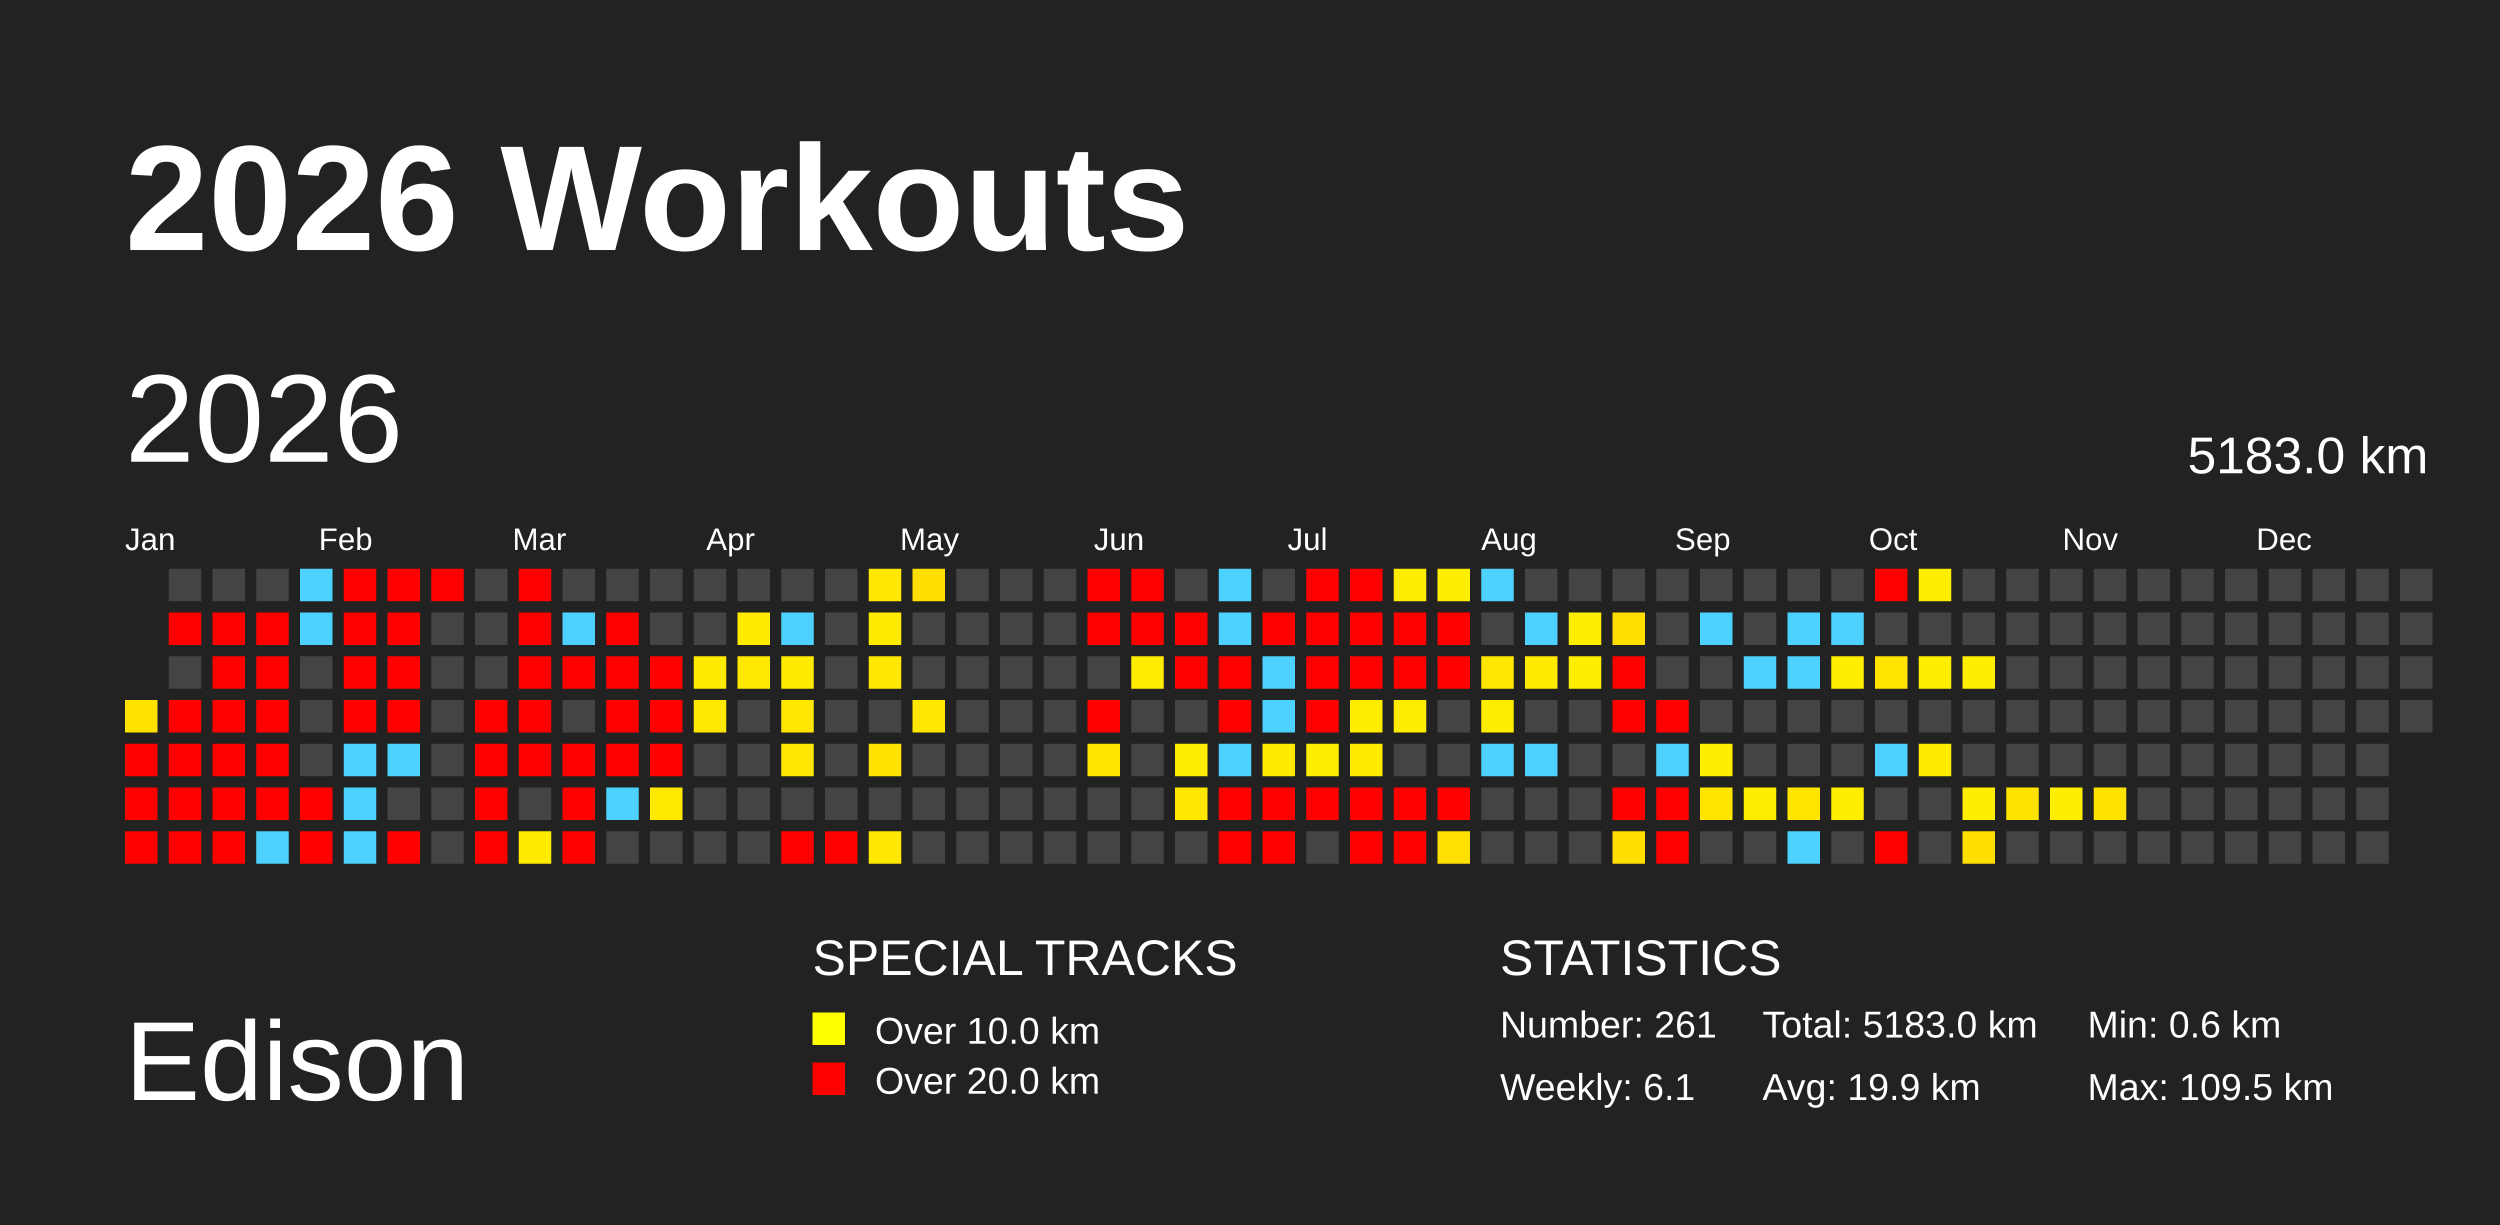
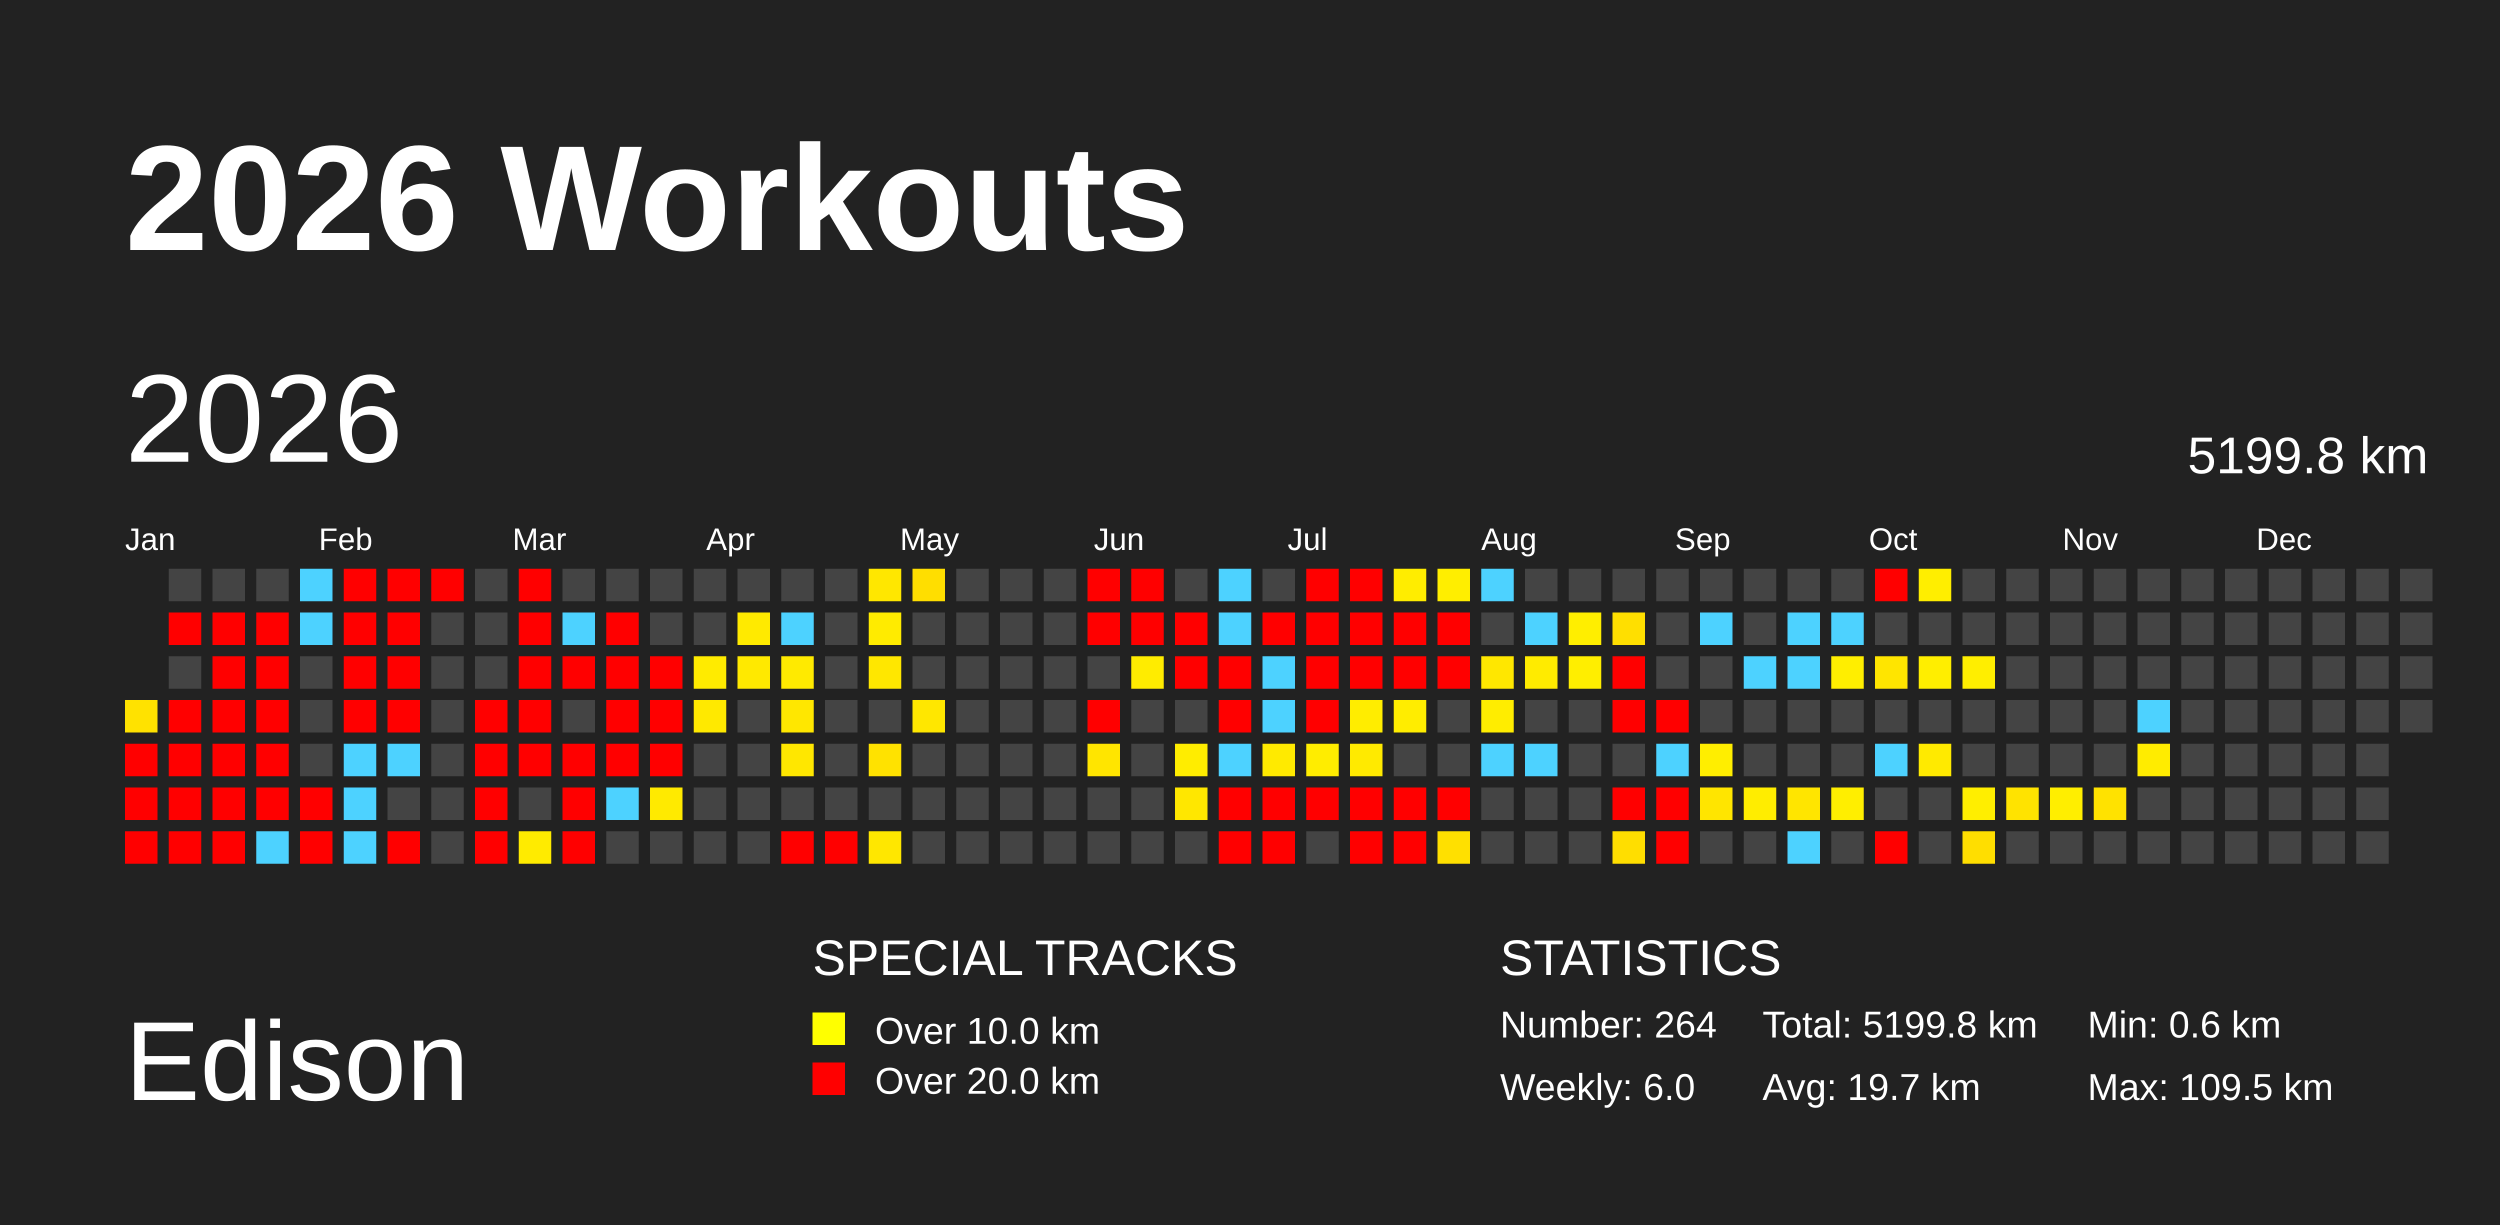
<svg xmlns="http://www.w3.org/2000/svg" baseProfile="full" height="98mm" version="1.1" viewBox="0,0,200,98" width="200mm">
  <defs />
  <rect fill="#222222" height="98" width="200" x="0" y="0" />
  <text fill="#FFFFFF" style="font-size:12px; font-family:Arial; font-weight:bold;" x="10" y="20">2026 Workouts</text>
  <text fill="#FFFFFF" style="font-size:9px; font-family:Arial" x="10" y="88">Edison</text>
  <text fill="#FFFFFF" style="font-size:4px; font-family:Arial" x="65" y="78">SPECIAL TRACKS</text>
  <rect fill="yellow" height="2.6" width="2.6" x="65" y="81" />
  <text fill="#FFFFFF" style="font-size:3px; font-family:Arial" x="70" y="83.5">Over 10.0 km</text>
  <rect fill="red" height="2.6" width="2.6" x="65" y="85" />
  <text fill="#FFFFFF" style="font-size:3px; font-family:Arial" x="70" y="87.5">Over 20.0 km</text>
  <text fill="#FFFFFF" style="font-size:4px; font-family:Arial" x="120" y="78">STATISTICS</text>
-   <text fill="#FFFFFF" style="font-size:3px; font-family:Arial" x="120" y="83">Number: 261</text>
-   <text fill="#FFFFFF" style="font-size:3px; font-family:Arial" x="120" y="88">Weekly: 6.1</text>
-   <text fill="#FFFFFF" style="font-size:3px; font-family:Arial" x="141" y="83">Total: 5183.0 km</text>
-   <text fill="#FFFFFF" style="font-size:3px; font-family:Arial" x="141" y="88">Avg: 19.9 km</text>
+   <text fill="#FFFFFF" style="font-size:3px; font-family:Arial" x="120" y="83">Number: 264</text>
+   <text fill="#FFFFFF" style="font-size:3px; font-family:Arial" x="120" y="88">Weekly: 6.0</text>
+   <text fill="#FFFFFF" style="font-size:3px; font-family:Arial" x="141" y="83">Total: 5199.8 km</text>
+   <text fill="#FFFFFF" style="font-size:3px; font-family:Arial" x="141" y="88">Avg: 19.7 km</text>
  <text fill="#FFFFFF" style="font-size:3px; font-family:Arial" x="167" y="83">Min: 0.6 km</text>
  <text fill="#FFFFFF" style="font-size:3px; font-family:Arial" x="167" y="88">Max: 109.5 km</text>
  <text dominant-baseline="hanging" fill="#FFFFFF" style="font-size:10.0px; font-family:Arial;" x="10" y="30">2026</text>
-   <text dominant-baseline="hanging" fill="#FFFFFF" style="font-size:4.125px; font-family:Arial;" x="175" y="35">5183.0 km</text>
+   <text dominant-baseline="hanging" fill="#FFFFFF" style="font-size:4.125px; font-family:Arial;" x="175" y="35">5199.8 km</text>
  <text fill="#FFFFFF" style="font-size:2.5px; font-family:Arial" x="10.0" y="44">Jan</text>
  <text fill="#FFFFFF" style="font-size:2.5px; font-family:Arial" x="25.5" y="44">Feb</text>
  <text fill="#FFFFFF" style="font-size:2.5px; font-family:Arial" x="41.0" y="44">Mar</text>
  <text fill="#FFFFFF" style="font-size:2.5px; font-family:Arial" x="56.5" y="44">Apr</text>
  <text fill="#FFFFFF" style="font-size:2.5px; font-family:Arial" x="72.0" y="44">May</text>
  <text fill="#FFFFFF" style="font-size:2.5px; font-family:Arial" x="87.5" y="44">Jun</text>
  <text fill="#FFFFFF" style="font-size:2.5px; font-family:Arial" x="103.0" y="44">Jul</text>
  <text fill="#FFFFFF" style="font-size:2.5px; font-family:Arial" x="118.5" y="44">Aug</text>
  <text fill="#FFFFFF" style="font-size:2.5px; font-family:Arial" x="134.0" y="44">Sep</text>
  <text fill="#FFFFFF" style="font-size:2.5px; font-family:Arial" x="149.5" y="44">Oct</text>
  <text fill="#FFFFFF" style="font-size:2.5px; font-family:Arial" x="165.0" y="44">Nov</text>
  <text fill="#FFFFFF" style="font-size:2.5px; font-family:Arial" x="180.5" y="44">Dec</text>
  <rect fill="#ffe200" height="2.6" width="2.6" x="10.0" y="56.0" />
  <rect fill="red" height="2.6" width="2.6" x="10.0" y="59.5" />
  <rect fill="red" height="2.6" width="2.6" x="10.0" y="63.0" />
  <rect fill="red" height="2.6" width="2.6" x="10.0" y="66.5" />
  <rect fill="#444444" height="2.6" width="2.6" x="13.5" y="45.5" />
  <rect fill="red" height="2.6" width="2.6" x="13.5" y="49.0" />
  <rect fill="#444444" height="2.6" width="2.6" x="13.5" y="52.5" />
  <rect fill="red" height="2.6" width="2.6" x="13.5" y="56.0" />
  <rect fill="red" height="2.6" width="2.6" x="13.5" y="59.5" />
  <rect fill="red" height="2.6" width="2.6" x="13.5" y="63.0" />
  <rect fill="red" height="2.6" width="2.6" x="13.5" y="66.5" />
  <rect fill="#444444" height="2.6" width="2.6" x="17.0" y="45.5" />
  <rect fill="red" height="2.6" width="2.6" x="17.0" y="49.0" />
  <rect fill="red" height="2.6" width="2.6" x="17.0" y="52.5" />
  <rect fill="red" height="2.6" width="2.6" x="17.0" y="56.0" />
  <rect fill="red" height="2.6" width="2.6" x="17.0" y="59.5" />
  <rect fill="red" height="2.6" width="2.6" x="17.0" y="63.0" />
  <rect fill="red" height="2.6" width="2.6" x="17.0" y="66.5" />
  <rect fill="#444444" height="2.6" width="2.6" x="20.5" y="45.5" />
  <rect fill="red" height="2.6" width="2.6" x="20.5" y="49.0" />
  <rect fill="red" height="2.6" width="2.6" x="20.5" y="52.5" />
  <rect fill="red" height="2.6" width="2.6" x="20.5" y="56.0" />
  <rect fill="red" height="2.6" width="2.6" x="20.5" y="59.5" />
  <rect fill="red" height="2.6" width="2.6" x="20.5" y="63.0" />
  <rect fill="#4dd2ff" height="2.6" width="2.6" x="20.5" y="66.5" />
  <rect fill="#4dd2ff" height="2.6" width="2.6" x="24.0" y="45.5" />
  <rect fill="#4dd2ff" height="2.6" width="2.6" x="24.0" y="49.0" />
  <rect fill="#444444" height="2.6" width="2.6" x="24.0" y="52.5" />
  <rect fill="#444444" height="2.6" width="2.6" x="24.0" y="56.0" />
  <rect fill="#444444" height="2.6" width="2.6" x="24.0" y="59.5" />
  <rect fill="red" height="2.6" width="2.6" x="24.0" y="63.0" />
  <rect fill="red" height="2.6" width="2.6" x="24.0" y="66.5" />
  <rect fill="red" height="2.6" width="2.6" x="27.5" y="45.5" />
  <rect fill="red" height="2.6" width="2.6" x="27.5" y="49.0" />
  <rect fill="red" height="2.6" width="2.6" x="27.5" y="52.5" />
  <rect fill="red" height="2.6" width="2.6" x="27.5" y="56.0" />
  <rect fill="#4dd2ff" height="2.6" width="2.6" x="27.5" y="59.5" />
  <rect fill="#4dd2ff" height="2.6" width="2.6" x="27.5" y="63.0" />
  <rect fill="#4dd2ff" height="2.6" width="2.6" x="27.5" y="66.5" />
  <rect fill="red" height="2.6" width="2.6" x="31.0" y="45.5" />
  <rect fill="red" height="2.6" width="2.6" x="31.0" y="49.0" />
  <rect fill="red" height="2.6" width="2.6" x="31.0" y="52.5" />
  <rect fill="red" height="2.6" width="2.6" x="31.0" y="56.0" />
  <rect fill="#4dd2ff" height="2.6" width="2.6" x="31.0" y="59.5" />
  <rect fill="#444444" height="2.6" width="2.6" x="31.0" y="63.0" />
  <rect fill="red" height="2.6" width="2.6" x="31.0" y="66.5" />
  <rect fill="red" height="2.6" width="2.6" x="34.5" y="45.5" />
  <rect fill="#444444" height="2.6" width="2.6" x="34.5" y="49.0" />
  <rect fill="#444444" height="2.6" width="2.6" x="34.5" y="52.5" />
  <rect fill="#444444" height="2.6" width="2.6" x="34.5" y="56.0" />
  <rect fill="#444444" height="2.6" width="2.6" x="34.5" y="59.5" />
  <rect fill="#444444" height="2.6" width="2.6" x="34.5" y="63.0" />
  <rect fill="#444444" height="2.6" width="2.6" x="34.5" y="66.5" />
  <rect fill="#444444" height="2.6" width="2.6" x="38.0" y="45.5" />
  <rect fill="#444444" height="2.6" width="2.6" x="38.0" y="49.0" />
  <rect fill="#444444" height="2.6" width="2.6" x="38.0" y="52.5" />
  <rect fill="red" height="2.6" width="2.6" x="38.0" y="56.0" />
  <rect fill="red" height="2.6" width="2.6" x="38.0" y="59.5" />
  <rect fill="red" height="2.6" width="2.6" x="38.0" y="63.0" />
  <rect fill="red" height="2.6" width="2.6" x="38.0" y="66.5" />
  <rect fill="red" height="2.6" width="2.6" x="41.5" y="45.5" />
  <rect fill="red" height="2.6" width="2.6" x="41.5" y="49.0" />
  <rect fill="red" height="2.6" width="2.6" x="41.5" y="52.5" />
  <rect fill="red" height="2.6" width="2.6" x="41.5" y="56.0" />
  <rect fill="red" height="2.6" width="2.6" x="41.5" y="59.5" />
  <rect fill="#444444" height="2.6" width="2.6" x="41.5" y="63.0" />
  <rect fill="#ffeb00" height="2.6" width="2.6" x="41.5" y="66.5" />
  <rect fill="#444444" height="2.6" width="2.6" x="45.0" y="45.5" />
  <rect fill="#4dd2ff" height="2.6" width="2.6" x="45.0" y="49.0" />
  <rect fill="red" height="2.6" width="2.6" x="45.0" y="52.5" />
  <rect fill="#444444" height="2.6" width="2.6" x="45.0" y="56.0" />
  <rect fill="red" height="2.6" width="2.6" x="45.0" y="59.5" />
  <rect fill="red" height="2.6" width="2.6" x="45.0" y="63.0" />
  <rect fill="red" height="2.6" width="2.6" x="45.0" y="66.5" />
  <rect fill="#444444" height="2.6" width="2.6" x="48.5" y="45.5" />
  <rect fill="red" height="2.6" width="2.6" x="48.5" y="49.0" />
  <rect fill="red" height="2.6" width="2.6" x="48.5" y="52.5" />
  <rect fill="red" height="2.6" width="2.6" x="48.5" y="56.0" />
  <rect fill="red" height="2.6" width="2.6" x="48.5" y="59.5" />
  <rect fill="#4dd2ff" height="2.6" width="2.6" x="48.5" y="63.0" />
  <rect fill="#444444" height="2.6" width="2.6" x="48.5" y="66.5" />
  <rect fill="#444444" height="2.6" width="2.6" x="52.0" y="45.5" />
  <rect fill="#444444" height="2.6" width="2.6" x="52.0" y="49.0" />
  <rect fill="red" height="2.6" width="2.6" x="52.0" y="52.5" />
  <rect fill="red" height="2.6" width="2.6" x="52.0" y="56.0" />
  <rect fill="red" height="2.6" width="2.6" x="52.0" y="59.5" />
  <rect fill="#ffea00" height="2.6" width="2.6" x="52.0" y="63.0" />
  <rect fill="#444444" height="2.6" width="2.6" x="52.0" y="66.5" />
  <rect fill="#444444" height="2.6" width="2.6" x="55.5" y="45.5" />
  <rect fill="#444444" height="2.6" width="2.6" x="55.5" y="49.0" />
  <rect fill="#ffeb00" height="2.6" width="2.6" x="55.5" y="52.5" />
  <rect fill="#ffe900" height="2.6" width="2.6" x="55.5" y="56.0" />
  <rect fill="#444444" height="2.6" width="2.6" x="55.5" y="59.5" />
  <rect fill="#444444" height="2.6" width="2.6" x="55.5" y="63.0" />
  <rect fill="#444444" height="2.6" width="2.6" x="55.5" y="66.5" />
  <rect fill="#444444" height="2.6" width="2.6" x="59.0" y="45.5" />
  <rect fill="#ffea00" height="2.6" width="2.6" x="59.0" y="49.0" />
  <rect fill="#ffe900" height="2.6" width="2.6" x="59.0" y="52.5" />
  <rect fill="#444444" height="2.6" width="2.6" x="59.0" y="56.0" />
  <rect fill="#444444" height="2.6" width="2.6" x="59.0" y="59.5" />
  <rect fill="#444444" height="2.6" width="2.6" x="59.0" y="63.0" />
  <rect fill="#444444" height="2.6" width="2.6" x="59.0" y="66.5" />
  <rect fill="#444444" height="2.6" width="2.6" x="62.5" y="45.5" />
  <rect fill="#4dd2ff" height="2.6" width="2.6" x="62.5" y="49.0" />
  <rect fill="#ffea00" height="2.6" width="2.6" x="62.5" y="52.5" />
  <rect fill="#ffe700" height="2.6" width="2.6" x="62.5" y="56.0" />
  <rect fill="#ffe700" height="2.6" width="2.6" x="62.5" y="59.5" />
  <rect fill="#444444" height="2.6" width="2.6" x="62.5" y="63.0" />
  <rect fill="red" height="2.6" width="2.6" x="62.5" y="66.5" />
  <rect fill="#444444" height="2.6" width="2.6" x="66.0" y="45.5" />
  <rect fill="#444444" height="2.6" width="2.6" x="66.0" y="49.0" />
  <rect fill="#444444" height="2.6" width="2.6" x="66.0" y="52.5" />
  <rect fill="#444444" height="2.6" width="2.6" x="66.0" y="56.0" />
  <rect fill="#444444" height="2.6" width="2.6" x="66.0" y="59.5" />
  <rect fill="#444444" height="2.6" width="2.6" x="66.0" y="63.0" />
  <rect fill="red" height="2.6" width="2.6" x="66.0" y="66.5" />
  <rect fill="#ffe700" height="2.6" width="2.6" x="69.5" y="45.5" />
  <rect fill="#ffeb00" height="2.6" width="2.6" x="69.5" y="49.0" />
  <rect fill="#ffe700" height="2.6" width="2.6" x="69.5" y="52.5" />
  <rect fill="#444444" height="2.6" width="2.6" x="69.5" y="56.0" />
  <rect fill="#ffe200" height="2.6" width="2.6" x="69.5" y="59.5" />
  <rect fill="#444444" height="2.6" width="2.6" x="69.5" y="63.0" />
  <rect fill="#ffe700" height="2.6" width="2.6" x="69.5" y="66.5" />
  <rect fill="#ffde00" height="2.6" width="2.6" x="73.0" y="45.5" />
  <rect fill="#444444" height="2.6" width="2.6" x="73.0" y="49.0" />
  <rect fill="#444444" height="2.6" width="2.6" x="73.0" y="52.5" />
  <rect fill="#ffe700" height="2.6" width="2.6" x="73.0" y="56.0" />
  <rect fill="#444444" height="2.6" width="2.6" x="73.0" y="59.5" />
  <rect fill="#444444" height="2.6" width="2.6" x="73.0" y="63.0" />
  <rect fill="#444444" height="2.6" width="2.6" x="73.0" y="66.5" />
  <rect fill="#444444" height="2.6" width="2.6" x="76.5" y="45.5" />
  <rect fill="#444444" height="2.6" width="2.6" x="76.5" y="49.0" />
  <rect fill="#444444" height="2.6" width="2.6" x="76.5" y="52.5" />
  <rect fill="#444444" height="2.6" width="2.6" x="76.5" y="56.0" />
  <rect fill="#444444" height="2.6" width="2.6" x="76.5" y="59.5" />
  <rect fill="#444444" height="2.6" width="2.6" x="76.5" y="63.0" />
  <rect fill="#444444" height="2.6" width="2.6" x="76.5" y="66.5" />
  <rect fill="#444444" height="2.6" width="2.6" x="80.0" y="45.5" />
  <rect fill="#444444" height="2.6" width="2.6" x="80.0" y="49.0" />
  <rect fill="#444444" height="2.6" width="2.6" x="80.0" y="52.5" />
  <rect fill="#444444" height="2.6" width="2.6" x="80.0" y="56.0" />
  <rect fill="#444444" height="2.6" width="2.6" x="80.0" y="59.5" />
  <rect fill="#444444" height="2.6" width="2.6" x="80.0" y="63.0" />
  <rect fill="#444444" height="2.6" width="2.6" x="80.0" y="66.5" />
  <rect fill="#444444" height="2.6" width="2.6" x="83.5" y="45.5" />
  <rect fill="#444444" height="2.6" width="2.6" x="83.5" y="49.0" />
  <rect fill="#444444" height="2.6" width="2.6" x="83.5" y="52.5" />
  <rect fill="#444444" height="2.6" width="2.6" x="83.5" y="56.0" />
  <rect fill="#444444" height="2.6" width="2.6" x="83.5" y="59.5" />
  <rect fill="#444444" height="2.6" width="2.6" x="83.5" y="63.0" />
  <rect fill="#444444" height="2.6" width="2.6" x="83.5" y="66.5" />
  <rect fill="red" height="2.6" width="2.6" x="87.0" y="45.5" />
  <rect fill="red" height="2.6" width="2.6" x="87.0" y="49.0" />
  <rect fill="#444444" height="2.6" width="2.6" x="87.0" y="52.5" />
  <rect fill="red" height="2.6" width="2.6" x="87.0" y="56.0" />
  <rect fill="#ffe500" height="2.6" width="2.6" x="87.0" y="59.5" />
  <rect fill="#444444" height="2.6" width="2.6" x="87.0" y="63.0" />
  <rect fill="#444444" height="2.6" width="2.6" x="87.0" y="66.5" />
  <rect fill="red" height="2.6" width="2.6" x="90.5" y="45.5" />
  <rect fill="red" height="2.6" width="2.6" x="90.5" y="49.0" />
  <rect fill="#ffec00" height="2.6" width="2.6" x="90.5" y="52.5" />
  <rect fill="#444444" height="2.6" width="2.6" x="90.5" y="56.0" />
  <rect fill="#444444" height="2.6" width="2.6" x="90.5" y="59.5" />
  <rect fill="#444444" height="2.6" width="2.6" x="90.5" y="63.0" />
  <rect fill="#444444" height="2.6" width="2.6" x="90.5" y="66.5" />
  <rect fill="#444444" height="2.6" width="2.6" x="94.0" y="45.5" />
  <rect fill="red" height="2.6" width="2.6" x="94.0" y="49.0" />
  <rect fill="red" height="2.6" width="2.6" x="94.0" y="52.5" />
  <rect fill="#444444" height="2.6" width="2.6" x="94.0" y="56.0" />
  <rect fill="#ffed00" height="2.6" width="2.6" x="94.0" y="59.5" />
  <rect fill="#ffe700" height="2.6" width="2.6" x="94.0" y="63.0" />
  <rect fill="#444444" height="2.6" width="2.6" x="94.0" y="66.5" />
  <rect fill="#4dd2ff" height="2.6" width="2.6" x="97.5" y="45.5" />
  <rect fill="#4dd2ff" height="2.6" width="2.6" x="97.5" y="49.0" />
  <rect fill="red" height="2.6" width="2.6" x="97.5" y="52.5" />
  <rect fill="red" height="2.6" width="2.6" x="97.5" y="56.0" />
  <rect fill="#4dd2ff" height="2.6" width="2.6" x="97.5" y="59.5" />
  <rect fill="red" height="2.6" width="2.6" x="97.5" y="63.0" />
  <rect fill="red" height="2.6" width="2.6" x="97.5" y="66.5" />
  <rect fill="#444444" height="2.6" width="2.6" x="101.0" y="45.5" />
  <rect fill="red" height="2.6" width="2.6" x="101.0" y="49.0" />
  <rect fill="#4dd2ff" height="2.6" width="2.6" x="101.0" y="52.5" />
  <rect fill="#4dd2ff" height="2.6" width="2.6" x="101.0" y="56.0" />
  <rect fill="#ffea00" height="2.6" width="2.6" x="101.0" y="59.5" />
  <rect fill="red" height="2.6" width="2.6" x="101.0" y="63.0" />
  <rect fill="red" height="2.6" width="2.6" x="101.0" y="66.5" />
  <rect fill="red" height="2.6" width="2.6" x="104.5" y="45.5" />
  <rect fill="red" height="2.6" width="2.6" x="104.5" y="49.0" />
  <rect fill="red" height="2.6" width="2.6" x="104.5" y="52.5" />
  <rect fill="red" height="2.6" width="2.6" x="104.5" y="56.0" />
  <rect fill="#ffed00" height="2.6" width="2.6" x="104.5" y="59.5" />
  <rect fill="red" height="2.6" width="2.6" x="104.5" y="63.0" />
  <rect fill="#444444" height="2.6" width="2.6" x="104.5" y="66.5" />
  <rect fill="red" height="2.6" width="2.6" x="108.0" y="45.5" />
  <rect fill="red" height="2.6" width="2.6" x="108.0" y="49.0" />
  <rect fill="red" height="2.6" width="2.6" x="108.0" y="52.5" />
  <rect fill="#ffed00" height="2.6" width="2.6" x="108.0" y="56.0" />
  <rect fill="#ffea00" height="2.6" width="2.6" x="108.0" y="59.5" />
  <rect fill="red" height="2.6" width="2.6" x="108.0" y="63.0" />
  <rect fill="red" height="2.6" width="2.6" x="108.0" y="66.5" />
  <rect fill="#ffed00" height="2.6" width="2.6" x="111.5" y="45.5" />
  <rect fill="red" height="2.6" width="2.6" x="111.5" y="49.0" />
  <rect fill="red" height="2.6" width="2.6" x="111.5" y="52.5" />
  <rect fill="#ffed00" height="2.6" width="2.6" x="111.5" y="56.0" />
  <rect fill="#444444" height="2.6" width="2.6" x="111.5" y="59.5" />
  <rect fill="red" height="2.6" width="2.6" x="111.5" y="63.0" />
  <rect fill="red" height="2.6" width="2.6" x="111.5" y="66.5" />
  <rect fill="#ffee00" height="2.6" width="2.6" x="115.0" y="45.5" />
  <rect fill="red" height="2.6" width="2.6" x="115.0" y="49.0" />
  <rect fill="red" height="2.6" width="2.6" x="115.0" y="52.5" />
  <rect fill="#444444" height="2.6" width="2.6" x="115.0" y="56.0" />
  <rect fill="#444444" height="2.6" width="2.6" x="115.0" y="59.5" />
  <rect fill="red" height="2.6" width="2.6" x="115.0" y="63.0" />
  <rect fill="#ffe000" height="2.6" width="2.6" x="115.0" y="66.5" />
  <rect fill="#4dd2ff" height="2.6" width="2.6" x="118.5" y="45.5" />
  <rect fill="#444444" height="2.6" width="2.6" x="118.5" y="49.0" />
  <rect fill="#ffe700" height="2.6" width="2.6" x="118.5" y="52.5" />
  <rect fill="#ffed00" height="2.6" width="2.6" x="118.5" y="56.0" />
  <rect fill="#4dd2ff" height="2.6" width="2.6" x="118.5" y="59.5" />
  <rect fill="#444444" height="2.6" width="2.6" x="118.5" y="63.0" />
  <rect fill="#444444" height="2.6" width="2.6" x="118.5" y="66.5" />
  <rect fill="#444444" height="2.6" width="2.6" x="122.0" y="45.5" />
  <rect fill="#4dd2ff" height="2.6" width="2.6" x="122.0" y="49.0" />
  <rect fill="#ffeb00" height="2.6" width="2.6" x="122.0" y="52.5" />
  <rect fill="#444444" height="2.6" width="2.6" x="122.0" y="56.0" />
  <rect fill="#4dd2ff" height="2.6" width="2.6" x="122.0" y="59.5" />
  <rect fill="#444444" height="2.6" width="2.6" x="122.0" y="63.0" />
  <rect fill="#444444" height="2.6" width="2.6" x="122.0" y="66.5" />
  <rect fill="#444444" height="2.6" width="2.6" x="125.5" y="45.5" />
  <rect fill="#ffee00" height="2.6" width="2.6" x="125.5" y="49.0" />
  <rect fill="#ffee00" height="2.6" width="2.6" x="125.5" y="52.5" />
  <rect fill="#444444" height="2.6" width="2.6" x="125.5" y="56.0" />
  <rect fill="#444444" height="2.6" width="2.6" x="125.5" y="59.5" />
  <rect fill="#444444" height="2.6" width="2.6" x="125.5" y="63.0" />
  <rect fill="#444444" height="2.6" width="2.6" x="125.5" y="66.5" />
  <rect fill="#444444" height="2.6" width="2.6" x="129.0" y="45.5" />
  <rect fill="#ffdf00" height="2.6" width="2.6" x="129.0" y="49.0" />
  <rect fill="red" height="2.6" width="2.6" x="129.0" y="52.5" />
  <rect fill="red" height="2.6" width="2.6" x="129.0" y="56.0" />
  <rect fill="#444444" height="2.6" width="2.6" x="129.0" y="59.5" />
  <rect fill="red" height="2.6" width="2.6" x="129.0" y="63.0" />
  <rect fill="#ffde00" height="2.6" width="2.6" x="129.0" y="66.5" />
  <rect fill="#444444" height="2.6" width="2.6" x="132.5" y="45.5" />
  <rect fill="#444444" height="2.6" width="2.6" x="132.5" y="49.0" />
  <rect fill="#444444" height="2.6" width="2.6" x="132.5" y="52.5" />
  <rect fill="red" height="2.6" width="2.6" x="132.5" y="56.0" />
  <rect fill="#4dd2ff" height="2.6" width="2.6" x="132.5" y="59.5" />
  <rect fill="red" height="2.6" width="2.6" x="132.5" y="63.0" />
  <rect fill="red" height="2.6" width="2.6" x="132.5" y="66.5" />
  <rect fill="#444444" height="2.6" width="2.6" x="136.0" y="45.5" />
  <rect fill="#4dd2ff" height="2.6" width="2.6" x="136.0" y="49.0" />
  <rect fill="#444444" height="2.6" width="2.6" x="136.0" y="52.5" />
  <rect fill="#444444" height="2.6" width="2.6" x="136.0" y="56.0" />
  <rect fill="#ffee00" height="2.6" width="2.6" x="136.0" y="59.5" />
  <rect fill="#ffe500" height="2.6" width="2.6" x="136.0" y="63.0" />
  <rect fill="#444444" height="2.6" width="2.6" x="136.0" y="66.5" />
  <rect fill="#444444" height="2.6" width="2.6" x="139.5" y="45.5" />
  <rect fill="#444444" height="2.6" width="2.6" x="139.5" y="49.0" />
  <rect fill="#4dd2ff" height="2.6" width="2.6" x="139.5" y="52.5" />
  <rect fill="#444444" height="2.6" width="2.6" x="139.5" y="56.0" />
  <rect fill="#444444" height="2.6" width="2.6" x="139.5" y="59.5" />
  <rect fill="#ffed00" height="2.6" width="2.6" x="139.5" y="63.0" />
  <rect fill="#444444" height="2.6" width="2.6" x="139.5" y="66.5" />
  <rect fill="#444444" height="2.6" width="2.6" x="143.0" y="45.5" />
  <rect fill="#4dd2ff" height="2.6" width="2.6" x="143.0" y="49.0" />
  <rect fill="#4dd2ff" height="2.6" width="2.6" x="143.0" y="52.5" />
  <rect fill="#444444" height="2.6" width="2.6" x="143.0" y="56.0" />
  <rect fill="#444444" height="2.6" width="2.6" x="143.0" y="59.5" />
  <rect fill="#ffe500" height="2.6" width="2.6" x="143.0" y="63.0" />
  <rect fill="#4dd2ff" height="2.6" width="2.6" x="143.0" y="66.5" />
  <rect fill="#444444" height="2.6" width="2.6" x="146.5" y="45.5" />
  <rect fill="#4dd2ff" height="2.6" width="2.6" x="146.5" y="49.0" />
  <rect fill="#ffee00" height="2.6" width="2.6" x="146.5" y="52.5" />
  <rect fill="#444444" height="2.6" width="2.6" x="146.5" y="56.0" />
  <rect fill="#444444" height="2.6" width="2.6" x="146.5" y="59.5" />
  <rect fill="#ffee00" height="2.6" width="2.6" x="146.5" y="63.0" />
  <rect fill="#444444" height="2.6" width="2.6" x="146.5" y="66.5" />
  <rect fill="red" height="2.6" width="2.6" x="150.0" y="45.5" />
  <rect fill="#444444" height="2.6" width="2.6" x="150.0" y="49.0" />
  <rect fill="#ffe500" height="2.6" width="2.6" x="150.0" y="52.5" />
  <rect fill="#444444" height="2.6" width="2.6" x="150.0" y="56.0" />
  <rect fill="#4dd2ff" height="2.6" width="2.6" x="150.0" y="59.5" />
  <rect fill="#444444" height="2.6" width="2.6" x="150.0" y="63.0" />
  <rect fill="red" height="2.6" width="2.6" x="150.0" y="66.5" />
  <rect fill="#ffee00" height="2.6" width="2.6" x="153.5" y="45.5" />
  <rect fill="#444444" height="2.6" width="2.6" x="153.5" y="49.0" />
  <rect fill="#ffee00" height="2.6" width="2.6" x="153.5" y="52.5" />
  <rect fill="#444444" height="2.6" width="2.6" x="153.5" y="56.0" />
  <rect fill="#ffea00" height="2.6" width="2.6" x="153.5" y="59.5" />
  <rect fill="#444444" height="2.6" width="2.6" x="153.5" y="63.0" />
  <rect fill="#444444" height="2.6" width="2.6" x="153.5" y="66.5" />
  <rect fill="#444444" height="2.6" width="2.6" x="157.0" y="45.5" />
  <rect fill="#444444" height="2.6" width="2.6" x="157.0" y="49.0" />
  <rect fill="#ffee00" height="2.6" width="2.6" x="157.0" y="52.5" />
  <rect fill="#444444" height="2.6" width="2.6" x="157.0" y="56.0" />
  <rect fill="#444444" height="2.6" width="2.6" x="157.0" y="59.5" />
  <rect fill="#ffee00" height="2.6" width="2.6" x="157.0" y="63.0" />
  <rect fill="#ffde00" height="2.6" width="2.6" x="157.0" y="66.5" />
  <rect fill="#444444" height="2.6" width="2.6" x="160.5" y="45.5" />
  <rect fill="#444444" height="2.6" width="2.6" x="160.5" y="49.0" />
  <rect fill="#444444" height="2.6" width="2.6" x="160.5" y="52.5" />
  <rect fill="#444444" height="2.6" width="2.6" x="160.5" y="56.0" />
  <rect fill="#444444" height="2.6" width="2.6" x="160.5" y="59.5" />
  <rect fill="#ffe300" height="2.6" width="2.6" x="160.5" y="63.0" />
  <rect fill="#444444" height="2.6" width="2.6" x="160.5" y="66.5" />
  <rect fill="#444444" height="2.6" width="2.6" x="164.0" y="45.5" />
  <rect fill="#444444" height="2.6" width="2.6" x="164.0" y="49.0" />
  <rect fill="#444444" height="2.6" width="2.6" x="164.0" y="52.5" />
  <rect fill="#444444" height="2.6" width="2.6" x="164.0" y="56.0" />
  <rect fill="#444444" height="2.6" width="2.6" x="164.0" y="59.5" />
  <rect fill="#ffee00" height="2.6" width="2.6" x="164.0" y="63.0" />
  <rect fill="#444444" height="2.6" width="2.6" x="164.0" y="66.5" />
  <rect fill="#444444" height="2.6" width="2.6" x="167.5" y="45.5" />
  <rect fill="#444444" height="2.6" width="2.6" x="167.5" y="49.0" />
  <rect fill="#444444" height="2.6" width="2.6" x="167.5" y="52.5" />
  <rect fill="#444444" height="2.6" width="2.6" x="167.5" y="56.0" />
  <rect fill="#444444" height="2.6" width="2.6" x="167.5" y="59.5" />
  <rect fill="#ffe200" height="2.6" width="2.6" x="167.5" y="63.0" />
  <rect fill="#444444" height="2.6" width="2.6" x="167.5" y="66.5" />
  <rect fill="#444444" height="2.6" width="2.6" x="171.0" y="45.5" />
  <rect fill="#444444" height="2.6" width="2.6" x="171.0" y="49.0" />
  <rect fill="#444444" height="2.6" width="2.6" x="171.0" y="52.5" />
-   <rect fill="#444444" height="2.6" width="2.6" x="171.0" y="56.0" />
-   <rect fill="#444444" height="2.6" width="2.6" x="171.0" y="59.5" />
+   <rect fill="#4dd2ff" height="2.6" width="2.6" x="171.0" y="56.0" />
+   <rect fill="#ffec00" height="2.6" width="2.6" x="171.0" y="59.5" />
  <rect fill="#444444" height="2.6" width="2.6" x="171.0" y="63.0" />
  <rect fill="#444444" height="2.6" width="2.6" x="171.0" y="66.5" />
  <rect fill="#444444" height="2.6" width="2.6" x="174.5" y="45.5" />
  <rect fill="#444444" height="2.6" width="2.6" x="174.5" y="49.0" />
  <rect fill="#444444" height="2.6" width="2.6" x="174.5" y="52.5" />
  <rect fill="#444444" height="2.6" width="2.6" x="174.5" y="56.0" />
  <rect fill="#444444" height="2.6" width="2.6" x="174.5" y="59.5" />
  <rect fill="#444444" height="2.6" width="2.6" x="174.5" y="63.0" />
  <rect fill="#444444" height="2.6" width="2.6" x="174.5" y="66.5" />
  <rect fill="#444444" height="2.6" width="2.6" x="178.0" y="45.5" />
  <rect fill="#444444" height="2.6" width="2.6" x="178.0" y="49.0" />
  <rect fill="#444444" height="2.6" width="2.6" x="178.0" y="52.5" />
  <rect fill="#444444" height="2.6" width="2.6" x="178.0" y="56.0" />
  <rect fill="#444444" height="2.6" width="2.6" x="178.0" y="59.5" />
  <rect fill="#444444" height="2.6" width="2.6" x="178.0" y="63.0" />
  <rect fill="#444444" height="2.6" width="2.6" x="178.0" y="66.5" />
  <rect fill="#444444" height="2.6" width="2.6" x="181.5" y="45.5" />
  <rect fill="#444444" height="2.6" width="2.6" x="181.5" y="49.0" />
  <rect fill="#444444" height="2.6" width="2.6" x="181.5" y="52.5" />
  <rect fill="#444444" height="2.6" width="2.6" x="181.5" y="56.0" />
  <rect fill="#444444" height="2.6" width="2.6" x="181.5" y="59.5" />
  <rect fill="#444444" height="2.6" width="2.6" x="181.5" y="63.0" />
  <rect fill="#444444" height="2.6" width="2.6" x="181.5" y="66.5" />
  <rect fill="#444444" height="2.6" width="2.6" x="185.0" y="45.5" />
  <rect fill="#444444" height="2.6" width="2.6" x="185.0" y="49.0" />
  <rect fill="#444444" height="2.6" width="2.6" x="185.0" y="52.5" />
  <rect fill="#444444" height="2.6" width="2.6" x="185.0" y="56.0" />
  <rect fill="#444444" height="2.6" width="2.6" x="185.0" y="59.5" />
  <rect fill="#444444" height="2.6" width="2.6" x="185.0" y="63.0" />
  <rect fill="#444444" height="2.6" width="2.6" x="185.0" y="66.5" />
  <rect fill="#444444" height="2.6" width="2.6" x="188.5" y="45.5" />
  <rect fill="#444444" height="2.6" width="2.6" x="188.5" y="49.0" />
  <rect fill="#444444" height="2.6" width="2.6" x="188.5" y="52.5" />
  <rect fill="#444444" height="2.6" width="2.6" x="188.5" y="56.0" />
  <rect fill="#444444" height="2.6" width="2.6" x="188.5" y="59.5" />
  <rect fill="#444444" height="2.6" width="2.6" x="188.5" y="63.0" />
  <rect fill="#444444" height="2.6" width="2.6" x="188.5" y="66.5" />
  <rect fill="#444444" height="2.6" width="2.6" x="192.0" y="45.5" />
  <rect fill="#444444" height="2.6" width="2.6" x="192.0" y="49.0" />
  <rect fill="#444444" height="2.6" width="2.6" x="192.0" y="52.5" />
  <rect fill="#444444" height="2.6" width="2.6" x="192.0" y="56.0" />
</svg>
